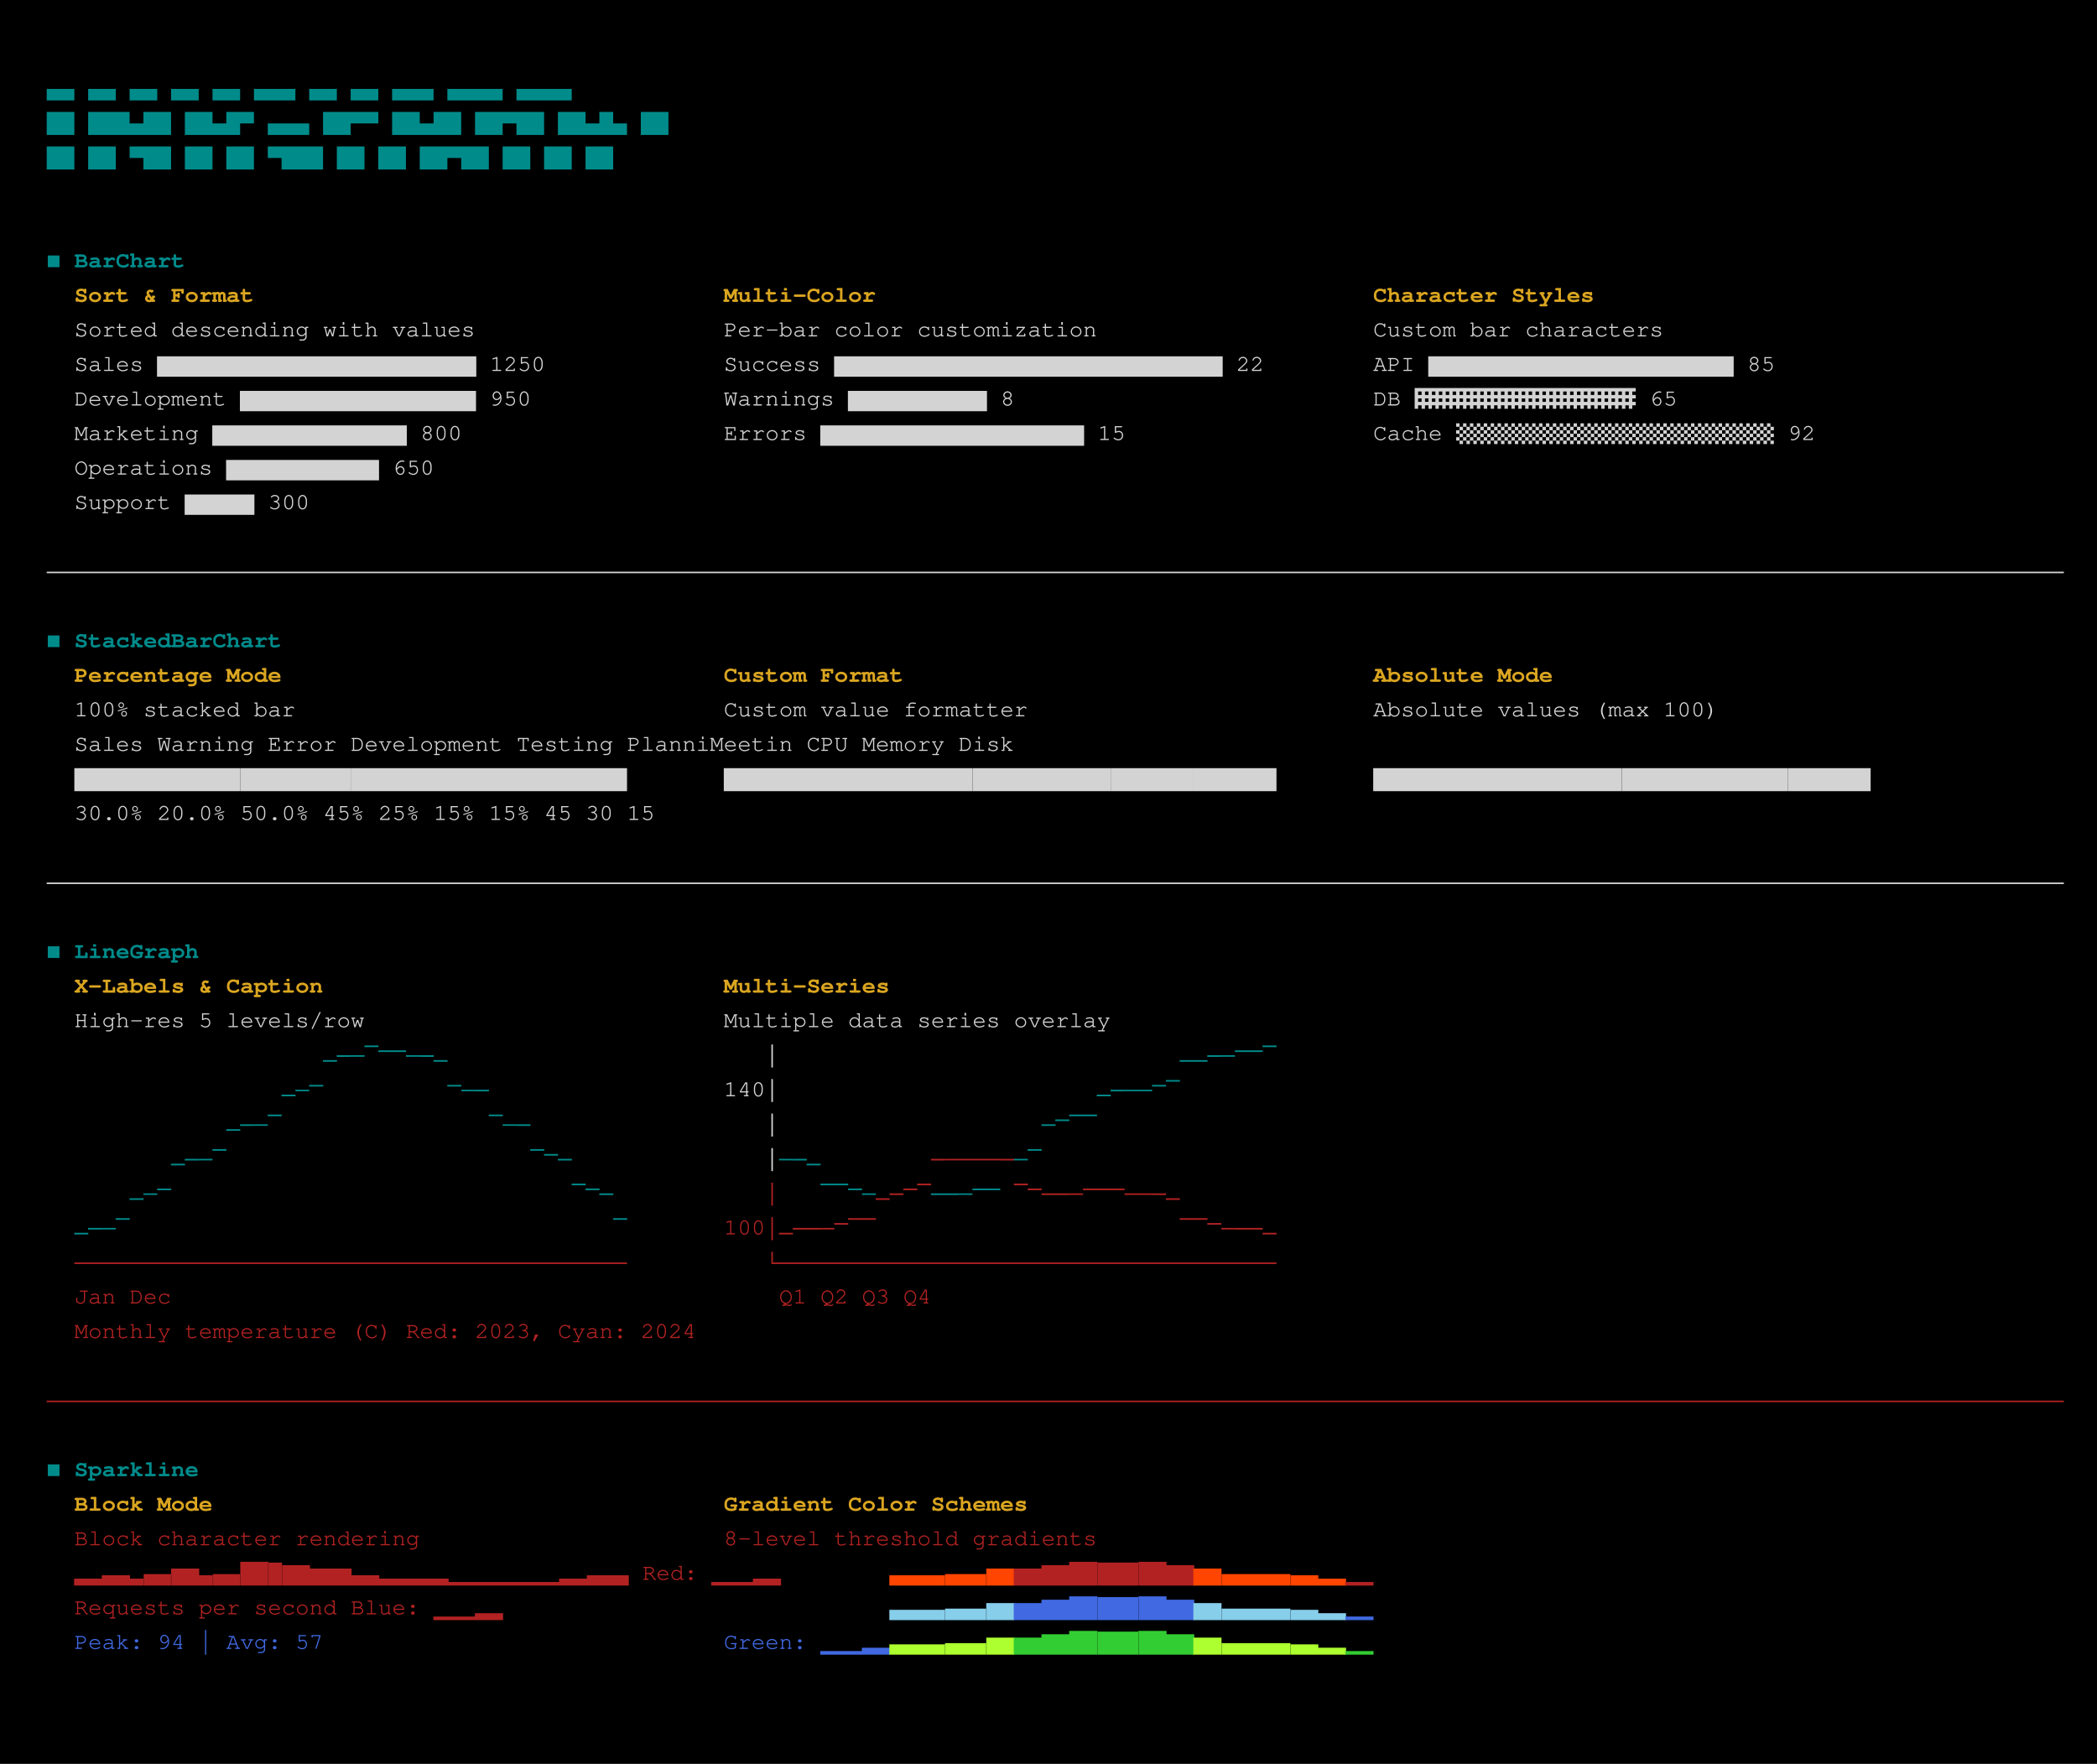
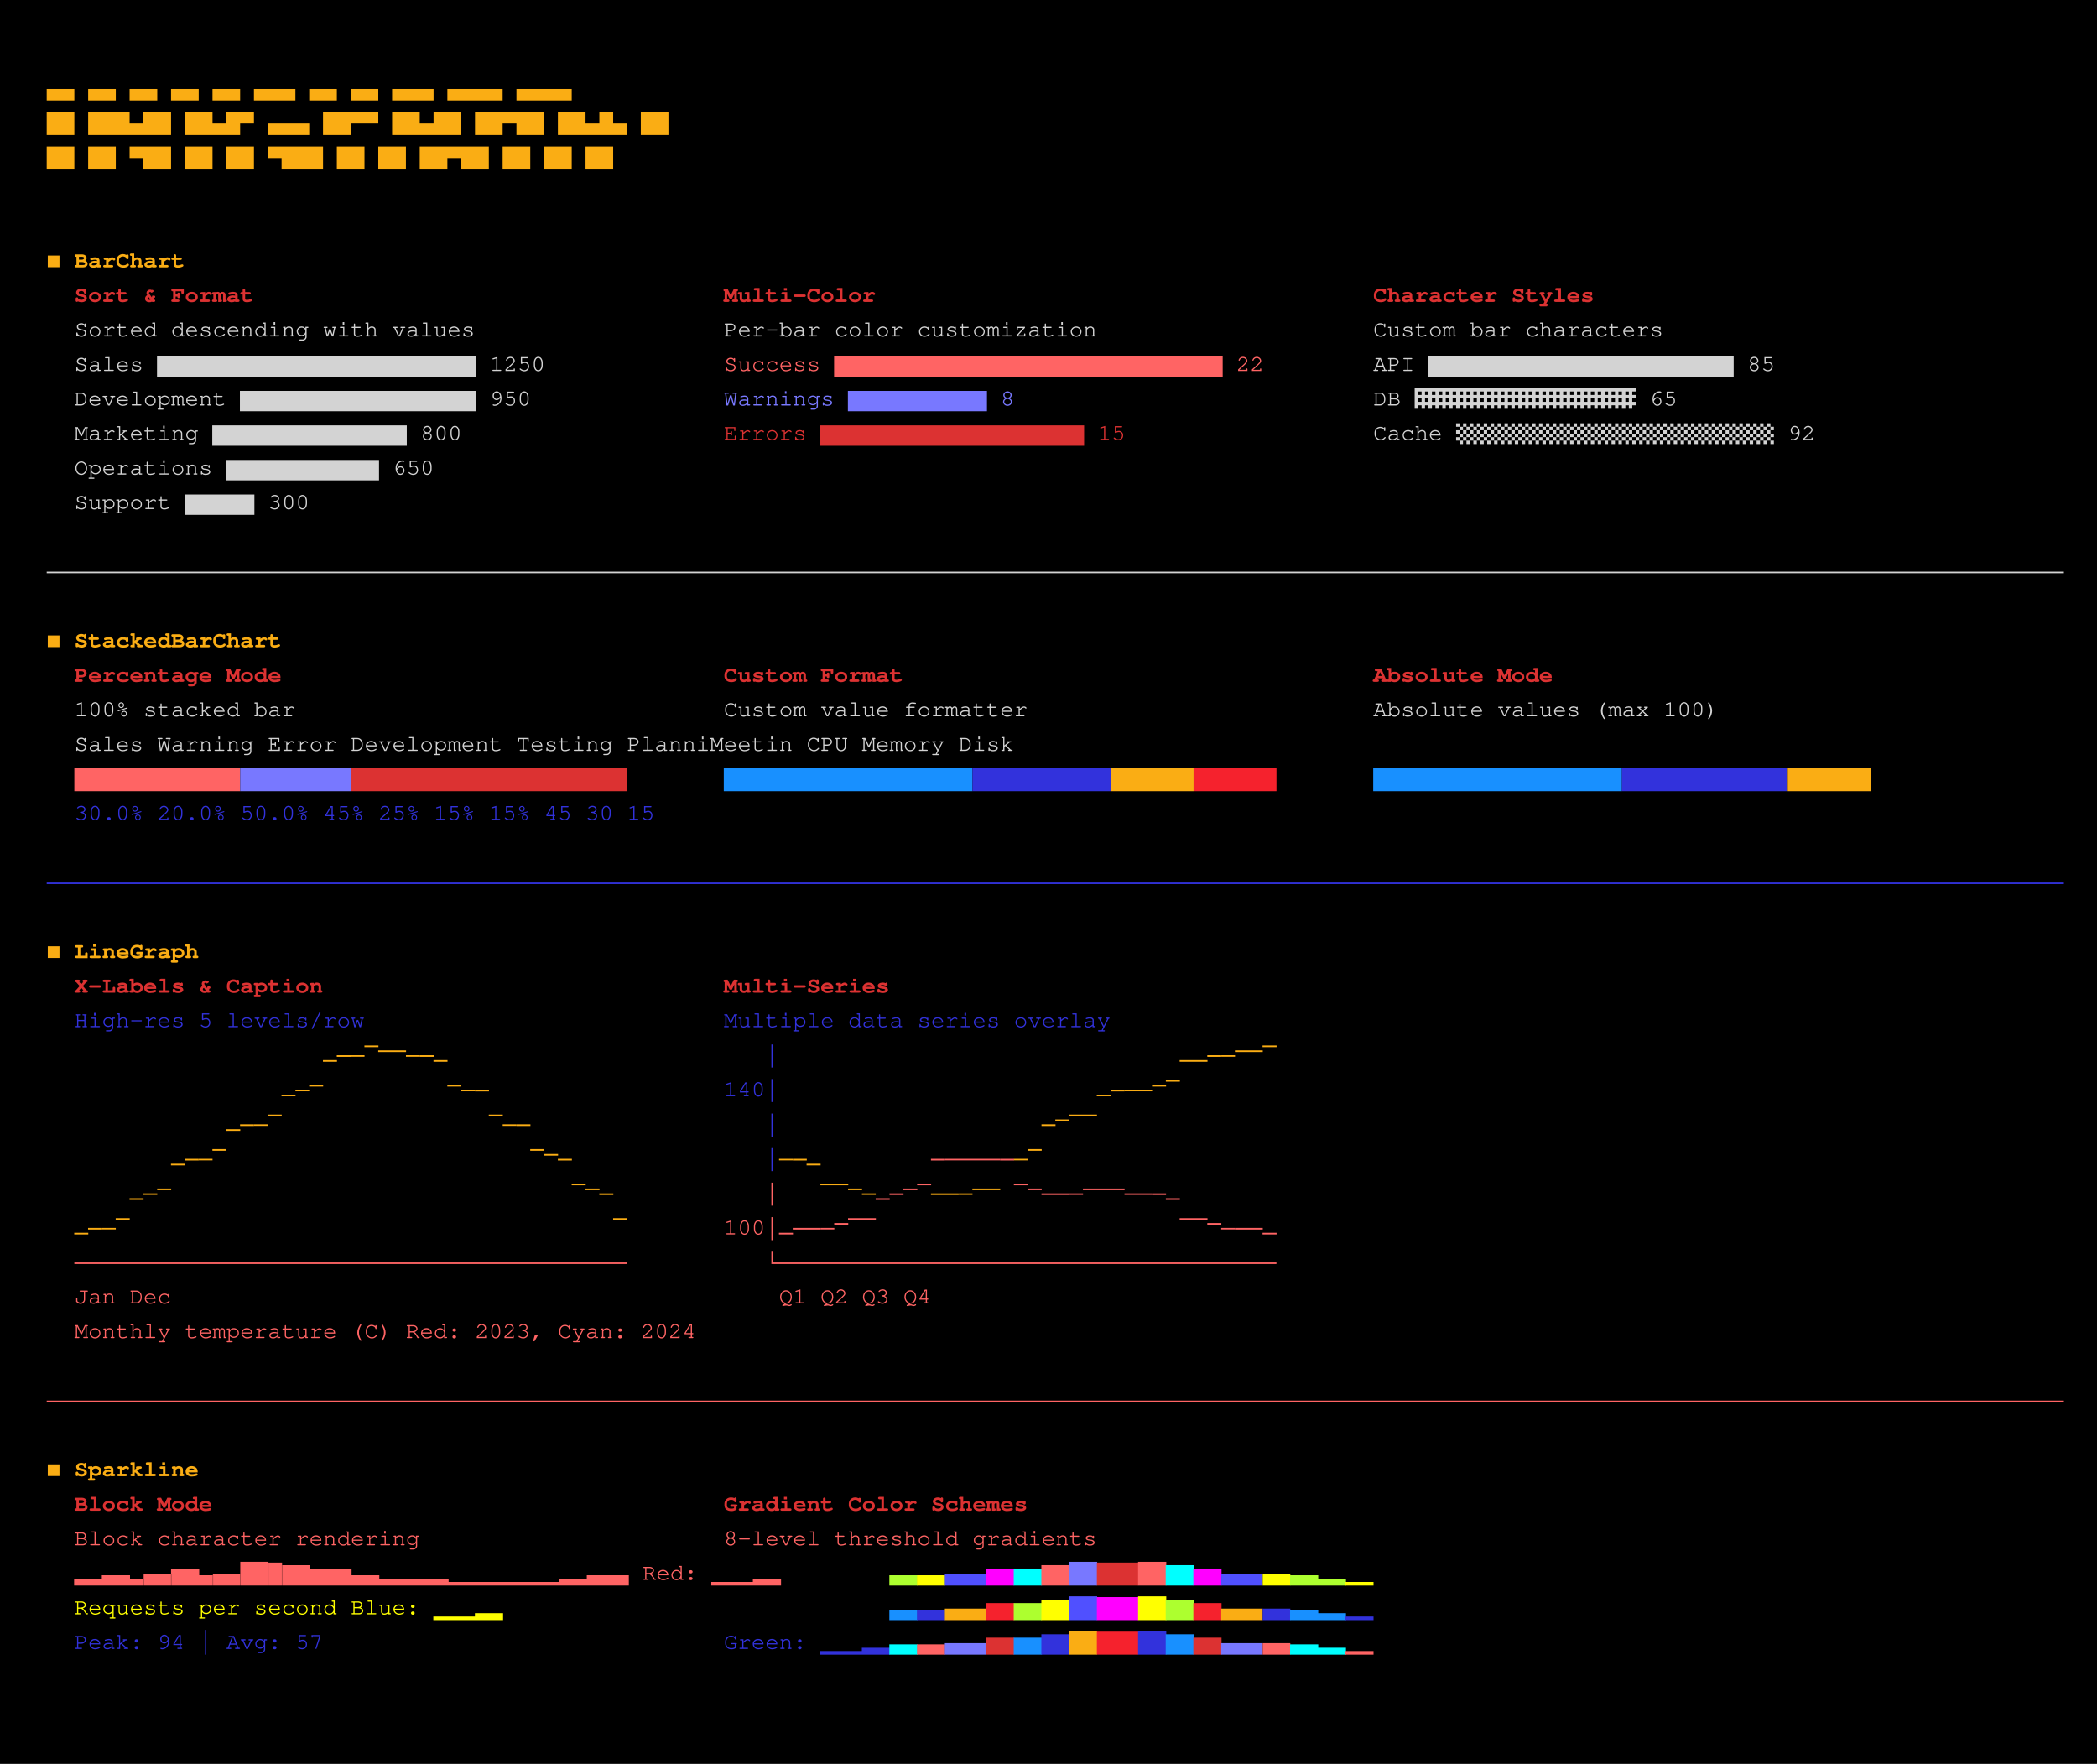
<svg xmlns="http://www.w3.org/2000/svg" viewBox="0, 0, 1275, 1072.45" font-family="SauceCodePro Nerd Font, Source Code Pro, Courier" font-size="14">
  <g fill="#D3D3D3">
    <rect x="0" y="0" width="1275" height="1072.45" fill="#000000" />
-     <text x="28.4" y="57.55" font-weight="bold" fill="#008B8B">▄▄ ▄▄  ▄▄ ▄▄ ▄▄      ▄▄▄ ▄▄ ▄▄  ▄▄▄  ▄▄▄▄ ▄▄▄▄</text>
-     <text x="28.4" y="78.55" font-weight="bold" fill="#008B8B">██ ███▄██ ██▄█▀ ▄▄▄ ██▀▀ ██▄██ ██▀██ ██▄█▄ ██</text>
-     <text x="28.4" y="99.55" font-weight="bold" fill="#008B8B">██ ██ ▀██ ██ ██     ▀███ ██ ██ ██▀██ ██ ██ ██</text>
-     <text x="28.4" y="162.55" font-weight="bold" fill="#008B8B">◼ BarChart</text>
-     <text x="45.2" y="183.55" font-weight="bold" fill="#DAA520">Sort &amp; Format</text>
-     <text x="440.07" y="183.55" font-weight="bold" fill="#DAA520">Multi-Color</text>
-     <text x="834.93" y="183.55" font-weight="bold" fill="#DAA520">Character Styles</text>
+     <text x="28.4" y="57.55" font-weight="bold" fill="#faad14">▄▄ ▄▄  ▄▄ ▄▄ ▄▄      ▄▄▄ ▄▄ ▄▄  ▄▄▄  ▄▄▄▄ ▄▄▄▄</text>
+     <text x="28.4" y="78.55" font-weight="bold" fill="#faad14">██ ███▄██ ██▄█▀ ▄▄▄ ██▀▀ ██▄██ ██▀██ ██▄█▄ ██</text>
+     <text x="28.4" y="99.55" font-weight="bold" fill="#faad14">██ ██ ▀██ ██ ██     ▀███ ██ ██ ██▀██ ██ ██ ██</text>
+     <text x="28.4" y="162.55" font-weight="bold" fill="#faad14">◼ BarChart</text>
+     <text x="45.2" y="183.55" font-weight="bold" fill="#dc3232">Sort &amp; Format</text>
+     <text x="440.07" y="183.55" font-weight="bold" fill="#dc3232">Multi-Color</text>
+     <text x="834.93" y="183.55" font-weight="bold" fill="#dc3232">Character Styles</text>
    <text x="45.2" y="204.55">Sorted descending with values</text>
    <text x="440.07" y="204.55">Per-bar color customization</text>
    <text x="834.93" y="204.55">Custom bar characters</text>
    <text x="45.2" y="225.55">   Sales       ▆▆▆▆▆▆▆▆▆▆▆▆▆▆▆▆▆▆▆▆▆▆▆ 1250       </text>
-     <text x="440.07" y="225.55">Success  ▆▆▆▆▆▆▆▆▆▆▆▆▆▆▆▆▆▆▆▆▆▆▆▆▆▆▆▆ 22</text>
+     <text x="440.07" y="225.55" fill="#ff6464">Success  ▆▆▆▆▆▆▆▆▆▆▆▆▆▆▆▆▆▆▆▆▆▆▆▆▆▆▆▆ 22</text>
    <text x="834.93" y="225.55">       API   ▆▆▆▆▆▆▆▆▆▆▆▆▆▆▆▆▆▆▆▆▆▆     85</text>
    <text x="45.2" y="246.55">   Development ▆▆▆▆▆▆▆▆▆▆▆▆▆▆▆▆▆        950       </text>
-     <text x="440.07" y="246.55">Warnings ▆▆▆▆▆▆▆▆▆▆                    8</text>
+     <text x="440.07" y="246.55" fill="#7878ff">Warnings ▆▆▆▆▆▆▆▆▆▆                    8</text>
    <text x="834.93" y="246.55">       DB    ▓▓▓▓▓▓▓▓▓▓▓▓▓▓▓▓           65</text>
    <text x="45.2" y="267.55">   Marketing   ▆▆▆▆▆▆▆▆▆▆▆▆▆▆           800       </text>
-     <text x="440.07" y="267.55">Errors   ▆▆▆▆▆▆▆▆▆▆▆▆▆▆▆▆▆▆▆          15</text>
+     <text x="440.07" y="267.55" fill="#dc3232">Errors   ▆▆▆▆▆▆▆▆▆▆▆▆▆▆▆▆▆▆▆          15</text>
    <text x="834.93" y="267.55">       Cache ▒▒▒▒▒▒▒▒▒▒▒▒▒▒▒▒▒▒▒▒▒▒▒    92</text>
    <text x="45.2" y="288.55">   Operations  ▆▆▆▆▆▆▆▆▆▆▆              650</text>
    <text x="45.2" y="309.55">   Support     ▆▆▆▆▆                    300</text>
    <text x="28.4" y="351.55">──────────────────────────────────────────────────────────────────────────────────────────────────────────────────────────────────────────────────</text>
-     <text x="28.4" y="393.55" font-weight="bold" fill="#008B8B">◼ StackedBarChart</text>
-     <text x="45.2" y="414.55" font-weight="bold" fill="#DAA520">Percentage Mode</text>
-     <text x="440.07" y="414.55" font-weight="bold" fill="#DAA520">Custom Format</text>
-     <text x="834.93" y="414.55" font-weight="bold" fill="#DAA520">Absolute Mode</text>
+     <text x="28.4" y="393.55" font-weight="bold" fill="#faad14">◼ StackedBarChart</text>
+     <text x="45.2" y="414.55" font-weight="bold" fill="#dc3232">Percentage Mode</text>
+     <text x="440.07" y="414.55" font-weight="bold" fill="#dc3232">Custom Format</text>
+     <text x="834.93" y="414.55" font-weight="bold" fill="#dc3232">Absolute Mode</text>
    <text x="45.2" y="435.55">100% stacked bar</text>
    <text x="440.07" y="435.55">Custom value formatter</text>
    <text x="834.93" y="435.55">Absolute values (max 100)</text>
    <text x="45.2" y="456.55">   Sales       Warning Error                      Development       Testing   PlanniMeetin       CPU               Memory      Disk</text>
-     <text x="45.2" y="477.55">████████████</text>
-     <text x="146.02" y="477.55">████████</text>
-     <text x="213.23" y="477.55">████████████████████</text>
-     <text x="440.07" y="477.55">██████████████████</text>
-     <text x="591.29" y="477.55">██████████</text>
-     <text x="675.31" y="477.55">██████</text>
-     <text x="725.71" y="477.55">██████</text>
-     <text x="834.93" y="477.55">██████████████████</text>
-     <text x="986.16" y="477.55">████████████</text>
-     <text x="1086.97" y="477.55">██████</text>
-     <text x="45.2" y="498.55">   30.0%       20.0%   50.0%                      45%               25%       15%   15%          45                30          15</text>
-     <text x="28.4" y="540.55">──────────────────────────────────────────────────────────────────────────────────────────────────────────────────────────────────────────────────</text>
-     <text x="28.4" y="582.55" font-weight="bold" fill="#008B8B">◼ LineGraph</text>
-     <text x="45.2" y="603.55" font-weight="bold" fill="#DAA520">X-Labels &amp; Caption</text>
-     <text x="440.07" y="603.55" font-weight="bold" fill="#DAA520">Multi-Series</text>
-     <text x="45.2" y="624.55">High-res 5 levels/row</text>
-     <text x="440.07" y="624.55">Multiple data series overlay</text>
-     <text x="196.43" y="645.55" fill="#008B8B">⎽⎼─⎺⎻⎻─⎼⎽</text>
-     <text x="465.27" y="645.55">   │</text>
-     <text x="717.31" y="645.55" fill="#008B8B">⎽⎽⎼─⎻⎻⎺</text>
-     <text x="171.22" y="666.55" fill="#008B8B">⎽─⎻</text>
-     <text x="272.04" y="666.55" fill="#008B8B">⎻─⎼</text>
-     <text x="440.07" y="666.55">140│</text>
-     <text x="666.91" y="666.55" fill="#008B8B">⎽⎼──⎻⎺</text>
-     <text x="137.62" y="687.55" fill="#008B8B">⎽⎼─⎺</text>
-     <text x="297.25" y="687.55" fill="#008B8B">⎺─⎼</text>
-     <text x="465.27" y="687.55">   │</text>
-     <text x="633.3" y="687.55" fill="#008B8B">⎼⎻⎺⎺</text>
-     <text x="104.01" y="708.55" fill="#008B8B">⎽⎼─⎺</text>
-     <text x="322.45" y="708.55" fill="#008B8B">⎺⎻⎼</text>
-     <text x="465.27" y="708.55">   │</text>
-     <text x="473.67" y="708.55" fill="#008B8B">─⎼⎽</text>
-     <text x="566.09" y="708.55" fill="#B22222">⎼────⎼</text>
-     <text x="616.5" y="708.55" fill="#008B8B">─⎺</text>
-     <text x="78.81" y="729.55" fill="#B22222">       </text>
-     <text x="78.81" y="729.55" fill="#008B8B">⎽─⎻</text>
-     <text x="347.65" y="729.55" fill="#B22222">                             </text>
-     <text x="347.65" y="729.55" fill="#008B8B">⎺⎻⎼</text>
-     <text x="440.07" y="729.55" fill="#B22222">        </text>
-     <text x="465.27" y="729.55" fill="#B22222">   │</text>
-     <text x="498.88" y="729.55" fill="#B22222">   </text>
-     <text x="498.88" y="729.55" fill="#008B8B">⎺⎺⎻─</text>
-     <text x="532.48" y="729.55" fill="#B22222">⎽⎼⎻⎺</text>
-     <text x="566.09" y="729.55" fill="#008B8B">⎼⎼─⎻⎻</text>
-     <text x="616.5" y="729.55" fill="#B22222"> </text>
-     <text x="616.5" y="729.55" fill="#B22222">⎺⎻⎼⎼─⎻⎻⎻──⎼⎽</text>
-     <text x="45.2" y="750.55" fill="#B22222">   </text>
-     <text x="45.2" y="750.55" fill="#008B8B">⎽⎼─⎺</text>
-     <text x="372.86" y="750.55" fill="#B22222">                                   </text>
-     <text x="372.86" y="750.55" fill="#008B8B">⎺</text>
-     <text x="440.07" y="750.55" fill="#B22222">       </text>
-     <text x="440.07" y="750.55" fill="#B22222">100│</text>
-     <text x="473.67" y="750.55" fill="#B22222">⎽⎼⎼─⎻⎺⎺</text>
-     <text x="717.31" y="750.55" fill="#B22222">                      </text>
-     <text x="717.31" y="750.55" fill="#B22222">⎺⎺⎻─⎼⎼⎽</text>
-     <text x="45.2" y="771.55" fill="#B22222">   </text>
-     <text x="45.2" y="771.55" fill="#B22222">────────────────────────────────────────</text>
-     <text x="440.07" y="771.55" fill="#B22222">       </text>
-     <text x="465.27" y="771.55" fill="#B22222">   └────────────────────────────────────</text>
-     <text x="45.2" y="792.55" fill="#B22222">   </text>
-     <text x="45.2" y="792.55" fill="#B22222">Jan                                  Dec</text>
-     <text x="440.07" y="792.55" fill="#B22222">       </text>
-     <text x="473.67" y="792.55" fill="#B22222">    Q1         Q2         Q3          Q4</text>
-     <text x="45.2" y="813.55" fill="#B22222">   Monthly temperature (C)                        Red: 2023, Cyan: 2024</text>
-     <text x="28.4" y="855.55" fill="#B22222"> </text>
-     <text x="28.4" y="855.55" fill="#B22222">──────────────────────────────────────────────────────────────────────────────────────────────────────────────────────────────────────────────────</text>
-     <text x="28.4" y="897.55" fill="#B22222"> </text>
-     <text x="28.4" y="897.55" font-weight="bold" fill="#008B8B">◼ Sparkline</text>
-     <text x="45.2" y="918.55" fill="#B22222">   </text>
-     <text x="45.2" y="918.55" font-weight="bold" fill="#DAA520">Block Mode</text>
-     <text x="440.07" y="918.55" fill="#B22222">                                     </text>
-     <text x="440.07" y="918.55" font-weight="bold" fill="#DAA520">Gradient Color Schemes</text>
-     <text x="45.2" y="939.55" fill="#B22222">   </text>
-     <text x="45.2" y="939.55" fill="#B22222">Block character rendering</text>
-     <text x="440.07" y="939.55" fill="#B22222">                      </text>
-     <text x="440.07" y="939.55" fill="#B22222">8-level threshold gradients</text>
-     <text x="45.2" y="960.55" fill="#B22222">   ▂▂▃▃▂▄▄▅▅▃▄▄▇▇█▆▆▅▅▅▃▃▂▂▂▂▂▁▁▁▁▁▁▁▁▂▂▃▃▃       Red:   ▁▁▁▂▂</text>
-     <text x="540.88" y="960.55" fill="#FF4500">▃▃▃▃▄▄▄▅▅</text>
-     <text x="616.5" y="960.55" fill="#B22222">▅▅▆▆▇▇███▇▇▆▆</text>
-     <text x="725.71" y="960.55" fill="#FF4500">▅▅▄▄▄▄▄▃▃▂▂</text>
-     <text x="818.13" y="960.55" fill="#B22222">▁▁</text>
-     <text x="45.2" y="981.55" fill="#B22222">   Requests per second                            Blue:  ▁▁▁▂▂</text>
-     <text x="540.88" y="981.55" fill="#87CEEB">▃▃▃▃▄▄▄▅▅</text>
-     <text x="616.5" y="981.55" fill="#4169E1">▅▅▆▆▇▇███▇▇▆▆</text>
-     <text x="725.71" y="981.55" fill="#87CEEB">▅▅▄▄▄▄▄▃▃▂▂</text>
-     <text x="818.13" y="981.55" fill="#4169E1">▁▁</text>
-     <text x="45.2" y="1002.55" fill="#4169E1">   </text>
-     <text x="45.2" y="1002.55" fill="#4169E1">Peak: 94 | Avg: 57</text>
-     <text x="440.07" y="1002.55" fill="#4169E1">                             Green: ▁▁▁▂▂</text>
-     <text x="540.88" y="1002.55" fill="#ADFF2F">▃▃▃▃▄▄▄▅▅</text>
-     <text x="616.5" y="1002.55" fill="#32CD32">▅▅▆▆▇▇███▇▇▆▆</text>
-     <text x="725.71" y="1002.55" fill="#ADFF2F">▅▅▄▄▄▄▄▃▃▂▂</text>
-     <text x="818.13" y="1002.55" fill="#32CD32">▁▁</text>
+     <text x="45.2" y="477.55" fill="#ff6464">████████████</text>
+     <text x="146.02" y="477.55" fill="#7878ff">████████</text>
+     <text x="213.23" y="477.55" fill="#dc3232">████████████████████</text>
+     <text x="440.07" y="477.55" fill="#7878ff">       </text>
+     <text x="440.07" y="477.55" fill="#1890ff">██████████████████</text>
+     <text x="591.29" y="477.55" fill="#3232dc">██████████</text>
+     <text x="675.31" y="477.55" fill="#faad14">██████</text>
+     <text x="725.71" y="477.55" fill="#f5222d">██████</text>
+     <text x="834.93" y="477.55" fill="#faad14">       </text>
+     <text x="834.93" y="477.55" fill="#1890ff">██████████████████</text>
+     <text x="986.16" y="477.55" fill="#3232dc">████████████</text>
+     <text x="1086.97" y="477.55" fill="#faad14">██████</text>
+     <text x="45.2" y="498.55" fill="#3232dc">   30.0%       20.0%   50.0%                      45%               25%       15%   15%          45                30          15</text>
+     <text x="28.4" y="540.55" fill="#3232dc"> </text>
+     <text x="28.4" y="540.55" fill="#3232dc">──────────────────────────────────────────────────────────────────────────────────────────────────────────────────────────────────────────────────</text>
+     <text x="28.4" y="582.55" fill="#3232dc"> </text>
+     <text x="28.4" y="582.55" font-weight="bold" fill="#faad14">◼ LineGraph</text>
+     <text x="45.2" y="603.55" fill="#3232dc">   </text>
+     <text x="45.2" y="603.55" font-weight="bold" fill="#dc3232">X-Labels &amp; Caption</text>
+     <text x="440.07" y="603.55" fill="#3232dc">                             </text>
+     <text x="440.07" y="603.55" font-weight="bold" fill="#dc3232">Multi-Series</text>
+     <text x="45.2" y="624.55" fill="#3232dc">   </text>
+     <text x="45.2" y="624.55" fill="#3232dc">High-res 5 levels/row</text>
+     <text x="440.07" y="624.55" fill="#3232dc">                          </text>
+     <text x="440.07" y="624.55" fill="#3232dc">Multiple data series overlay</text>
+     <text x="196.43" y="645.55" fill="#3232dc">                     </text>
+     <text x="196.43" y="645.55" fill="#faad14">⎽⎼─⎺⎻⎻─⎼⎽</text>
+     <text x="440.07" y="645.55" fill="#3232dc">                    </text>
+     <text x="465.27" y="645.55" fill="#3232dc">   │</text>
+     <text x="717.31" y="645.55" fill="#3232dc">                             </text>
+     <text x="717.31" y="645.55" fill="#faad14">⎽⎽⎼─⎻⎻⎺</text>
+     <text x="171.22" y="666.55" fill="#3232dc">                  </text>
+     <text x="171.22" y="666.55" fill="#faad14">⎽─⎻</text>
+     <text x="272.04" y="666.55" fill="#3232dc">         </text>
+     <text x="272.04" y="666.55" fill="#faad14">⎻─⎼</text>
+     <text x="440.07" y="666.55" fill="#3232dc">                 </text>
+     <text x="440.07" y="666.55" fill="#3232dc">140│</text>
+     <text x="666.91" y="666.55" fill="#3232dc">                       </text>
+     <text x="666.91" y="666.55" fill="#faad14">⎽⎼──⎻⎺</text>
+     <text x="137.62" y="687.55" fill="#3232dc">              </text>
+     <text x="137.62" y="687.55" fill="#faad14">⎽⎼─⎺</text>
+     <text x="297.25" y="687.55" fill="#3232dc">               </text>
+     <text x="297.25" y="687.55" fill="#faad14">⎺─⎼</text>
+     <text x="440.07" y="687.55" fill="#3232dc">              </text>
+     <text x="465.27" y="687.55" fill="#3232dc">   │</text>
+     <text x="633.3" y="687.55" fill="#3232dc">                   </text>
+     <text x="633.3" y="687.55" fill="#faad14">⎼⎻⎺⎺</text>
+     <text x="104.01" y="708.55" fill="#3232dc">          </text>
+     <text x="104.01" y="708.55" fill="#faad14">⎽⎼─⎺</text>
+     <text x="322.45" y="708.55" fill="#3232dc">                      </text>
+     <text x="322.45" y="708.55" fill="#faad14">⎺⎻⎼</text>
+     <text x="440.07" y="708.55" fill="#3232dc">           </text>
+     <text x="465.27" y="708.55" fill="#3232dc">   │</text>
+     <text x="473.67" y="708.55" fill="#faad14">─⎼⎽</text>
+     <text x="566.09" y="708.55" fill="#3232dc">        </text>
+     <text x="566.09" y="708.55" fill="#ff6464">⎼────⎼</text>
+     <text x="616.5" y="708.55" fill="#faad14">─⎺</text>
+     <text x="78.81" y="729.55" fill="#ff6464">       </text>
+     <text x="78.81" y="729.55" fill="#faad14">⎽─⎻</text>
+     <text x="347.65" y="729.55" fill="#ff6464">                             </text>
+     <text x="347.65" y="729.55" fill="#faad14">⎺⎻⎼</text>
+     <text x="440.07" y="729.55" fill="#ff6464">        </text>
+     <text x="465.27" y="729.55" fill="#ff6464">   │</text>
+     <text x="498.88" y="729.55" fill="#ff6464">   </text>
+     <text x="498.88" y="729.55" fill="#faad14">⎺⎺⎻─</text>
+     <text x="532.48" y="729.55" fill="#ff6464">⎽⎼⎻⎺</text>
+     <text x="566.09" y="729.55" fill="#faad14">⎼⎼─⎻⎻</text>
+     <text x="616.5" y="729.55" fill="#ff6464"> </text>
+     <text x="616.5" y="729.55" fill="#ff6464">⎺⎻⎼⎼─⎻⎻⎻──⎼⎽</text>
+     <text x="45.2" y="750.55" fill="#ff6464">   </text>
+     <text x="45.2" y="750.55" fill="#faad14">⎽⎼─⎺</text>
+     <text x="372.86" y="750.55" fill="#ff6464">                                   </text>
+     <text x="372.86" y="750.55" fill="#faad14">⎺</text>
+     <text x="440.07" y="750.55" fill="#ff6464">       </text>
+     <text x="440.07" y="750.55" fill="#ff6464">100│</text>
+     <text x="473.67" y="750.55" fill="#ff6464">⎽⎼⎼─⎻⎺⎺</text>
+     <text x="717.31" y="750.55" fill="#ff6464">                      </text>
+     <text x="717.31" y="750.55" fill="#ff6464">⎺⎺⎻─⎼⎼⎽</text>
+     <text x="45.2" y="771.55" fill="#ff6464">   </text>
+     <text x="45.2" y="771.55" fill="#ff6464">────────────────────────────────────────</text>
+     <text x="440.07" y="771.55" fill="#ff6464">       </text>
+     <text x="465.27" y="771.55" fill="#ff6464">   └────────────────────────────────────</text>
+     <text x="45.2" y="792.55" fill="#ff6464">   </text>
+     <text x="45.2" y="792.55" fill="#ff6464">Jan                                  Dec</text>
+     <text x="440.07" y="792.55" fill="#ff6464">       </text>
+     <text x="473.67" y="792.55" fill="#ff6464">    Q1         Q2         Q3          Q4</text>
+     <text x="45.2" y="813.55" fill="#ff6464">   Monthly temperature (C)                        Red: 2023, Cyan: 2024</text>
+     <text x="28.4" y="855.55" fill="#ff6464"> </text>
+     <text x="28.4" y="855.55" fill="#ff6464">──────────────────────────────────────────────────────────────────────────────────────────────────────────────────────────────────────────────────</text>
+     <text x="28.4" y="897.55" fill="#ff6464"> </text>
+     <text x="28.4" y="897.55" font-weight="bold" fill="#faad14">◼ Sparkline</text>
+     <text x="45.2" y="918.55" fill="#ff6464">   </text>
+     <text x="45.2" y="918.55" font-weight="bold" fill="#dc3232">Block Mode</text>
+     <text x="440.07" y="918.55" fill="#ff6464">                                     </text>
+     <text x="440.07" y="918.55" font-weight="bold" fill="#dc3232">Gradient Color Schemes</text>
+     <text x="45.2" y="939.55" fill="#ff6464">   </text>
+     <text x="45.2" y="939.55" fill="#ff6464">Block character rendering</text>
+     <text x="440.07" y="939.55" fill="#ff6464">                      </text>
+     <text x="440.07" y="939.55" fill="#ff6464">8-level threshold gradients</text>
+     <text x="45.2" y="960.55" fill="#ff6464">   ▂▂▃▃▂▄▄▅▅▃▄▄▇▇█▆▆▅▅▅▃▃▂▂▂▂▂▁▁▁▁▁▁▁▁▂▂▃▃▃       Red:   ▁▁▁▂▂</text>
+     <text x="540.88" y="960.55" fill="#ADFF2F">▃▃</text>
+     <text x="557.69" y="960.55" fill="#FFFF00">▃▃</text>
+     <text x="574.49" y="960.55" fill="#5050ff">▄▄▄</text>
+     <text x="599.69" y="960.55" fill="#FF00FF">▅▅</text>
+     <text x="616.5" y="960.55" fill="#00FFFF">▅▅</text>
+     <text x="633.3" y="960.55" fill="#ff6464">▆▆</text>
+     <text x="650.1" y="960.55" fill="#7878ff">▇▇</text>
+     <text x="666.91" y="960.55" fill="#dc3232">███</text>
+     <text x="692.11" y="960.55" fill="#ff6464">▇▇</text>
+     <text x="708.91" y="960.55" fill="#00FFFF">▆▆</text>
+     <text x="725.71" y="960.55" fill="#FF00FF">▅▅</text>
+     <text x="742.52" y="960.55" fill="#5050ff">▄▄▄</text>
+     <text x="767.72" y="960.55" fill="#FFFF00">▄▄</text>
+     <text x="784.52" y="960.55" fill="#ADFF2F">▃▃▂▂</text>
+     <text x="818.13" y="960.55" fill="#FFFF00">▁▁</text>
+     <text x="45.2" y="981.55" fill="#FFFF00">   Requests per second                            Blue:  ▁▁▁▂▂</text>
+     <text x="540.88" y="981.55" fill="#1890ff">▃▃</text>
+     <text x="557.69" y="981.55" fill="#3232dc">▃▃</text>
+     <text x="574.49" y="981.55" fill="#faad14">▄▄▄</text>
+     <text x="599.69" y="981.55" fill="#f5222d">▅▅</text>
+     <text x="616.5" y="981.55" fill="#ADFF2F">▅▅</text>
+     <text x="633.3" y="981.55" fill="#FFFF00">▆▆</text>
+     <text x="650.1" y="981.55" fill="#5050ff">▇▇</text>
+     <text x="666.91" y="981.55" fill="#FF00FF">███</text>
+     <text x="692.11" y="981.55" fill="#FFFF00">▇▇</text>
+     <text x="708.91" y="981.55" fill="#ADFF2F">▆▆</text>
+     <text x="725.71" y="981.55" fill="#f5222d">▅▅</text>
+     <text x="742.52" y="981.55" fill="#faad14">▄▄▄</text>
+     <text x="767.72" y="981.55" fill="#3232dc">▄▄</text>
+     <text x="784.52" y="981.55" fill="#1890ff">▃▃▂▂</text>
+     <text x="818.13" y="981.55" fill="#3232dc">▁▁</text>
+     <text x="45.2" y="1002.55" fill="#3232dc">   </text>
+     <text x="45.2" y="1002.55" fill="#3232dc">Peak: 94 | Avg: 57</text>
+     <text x="440.07" y="1002.55" fill="#3232dc">                             Green: ▁▁▁▂▂</text>
+     <text x="540.88" y="1002.55" fill="#00FFFF">▃▃</text>
+     <text x="557.69" y="1002.55" fill="#ff6464">▃▃</text>
+     <text x="574.49" y="1002.55" fill="#7878ff">▄▄▄</text>
+     <text x="599.69" y="1002.55" fill="#dc3232">▅▅</text>
+     <text x="616.5" y="1002.55" fill="#1890ff">▅▅</text>
+     <text x="633.3" y="1002.55" fill="#3232dc">▆▆</text>
+     <text x="650.1" y="1002.55" fill="#faad14">▇▇</text>
+     <text x="666.91" y="1002.55" fill="#f5222d">███</text>
+     <text x="692.11" y="1002.55" fill="#3232dc">▇▇</text>
+     <text x="708.91" y="1002.55" fill="#1890ff">▆▆</text>
+     <text x="725.71" y="1002.55" fill="#dc3232">▅▅</text>
+     <text x="742.52" y="1002.55" fill="#7878ff">▄▄▄</text>
+     <text x="767.72" y="1002.55" fill="#ff6464">▄▄</text>
+     <text x="784.52" y="1002.55" fill="#00FFFF">▃▃▂▂</text>
+     <text x="818.13" y="1002.55" fill="#ff6464">▁▁</text>
  </g>
</svg>
